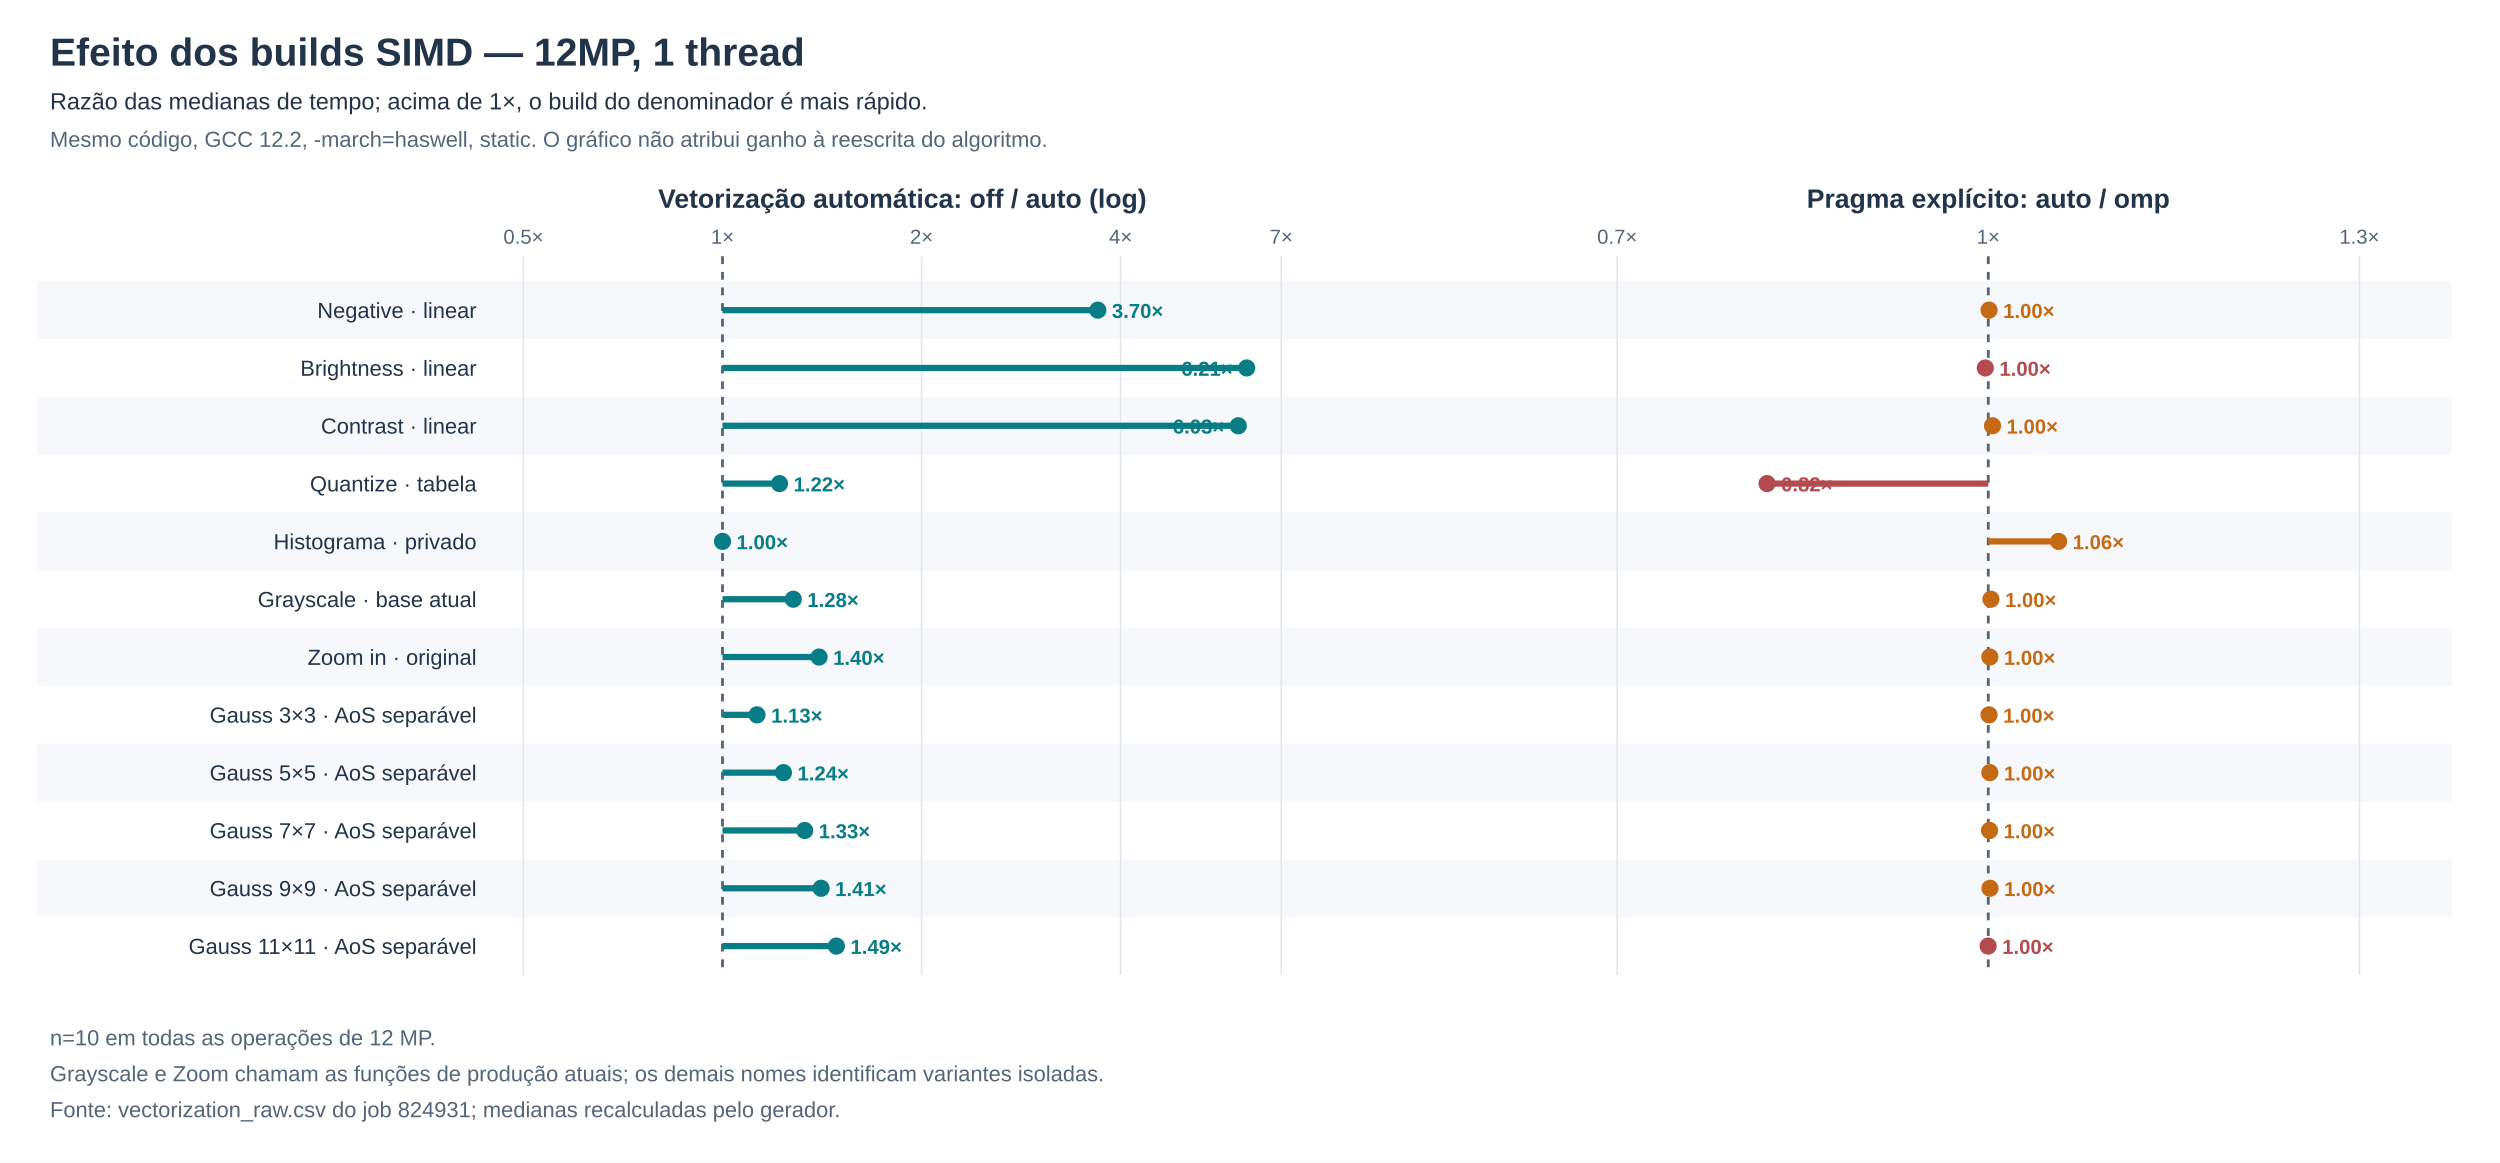
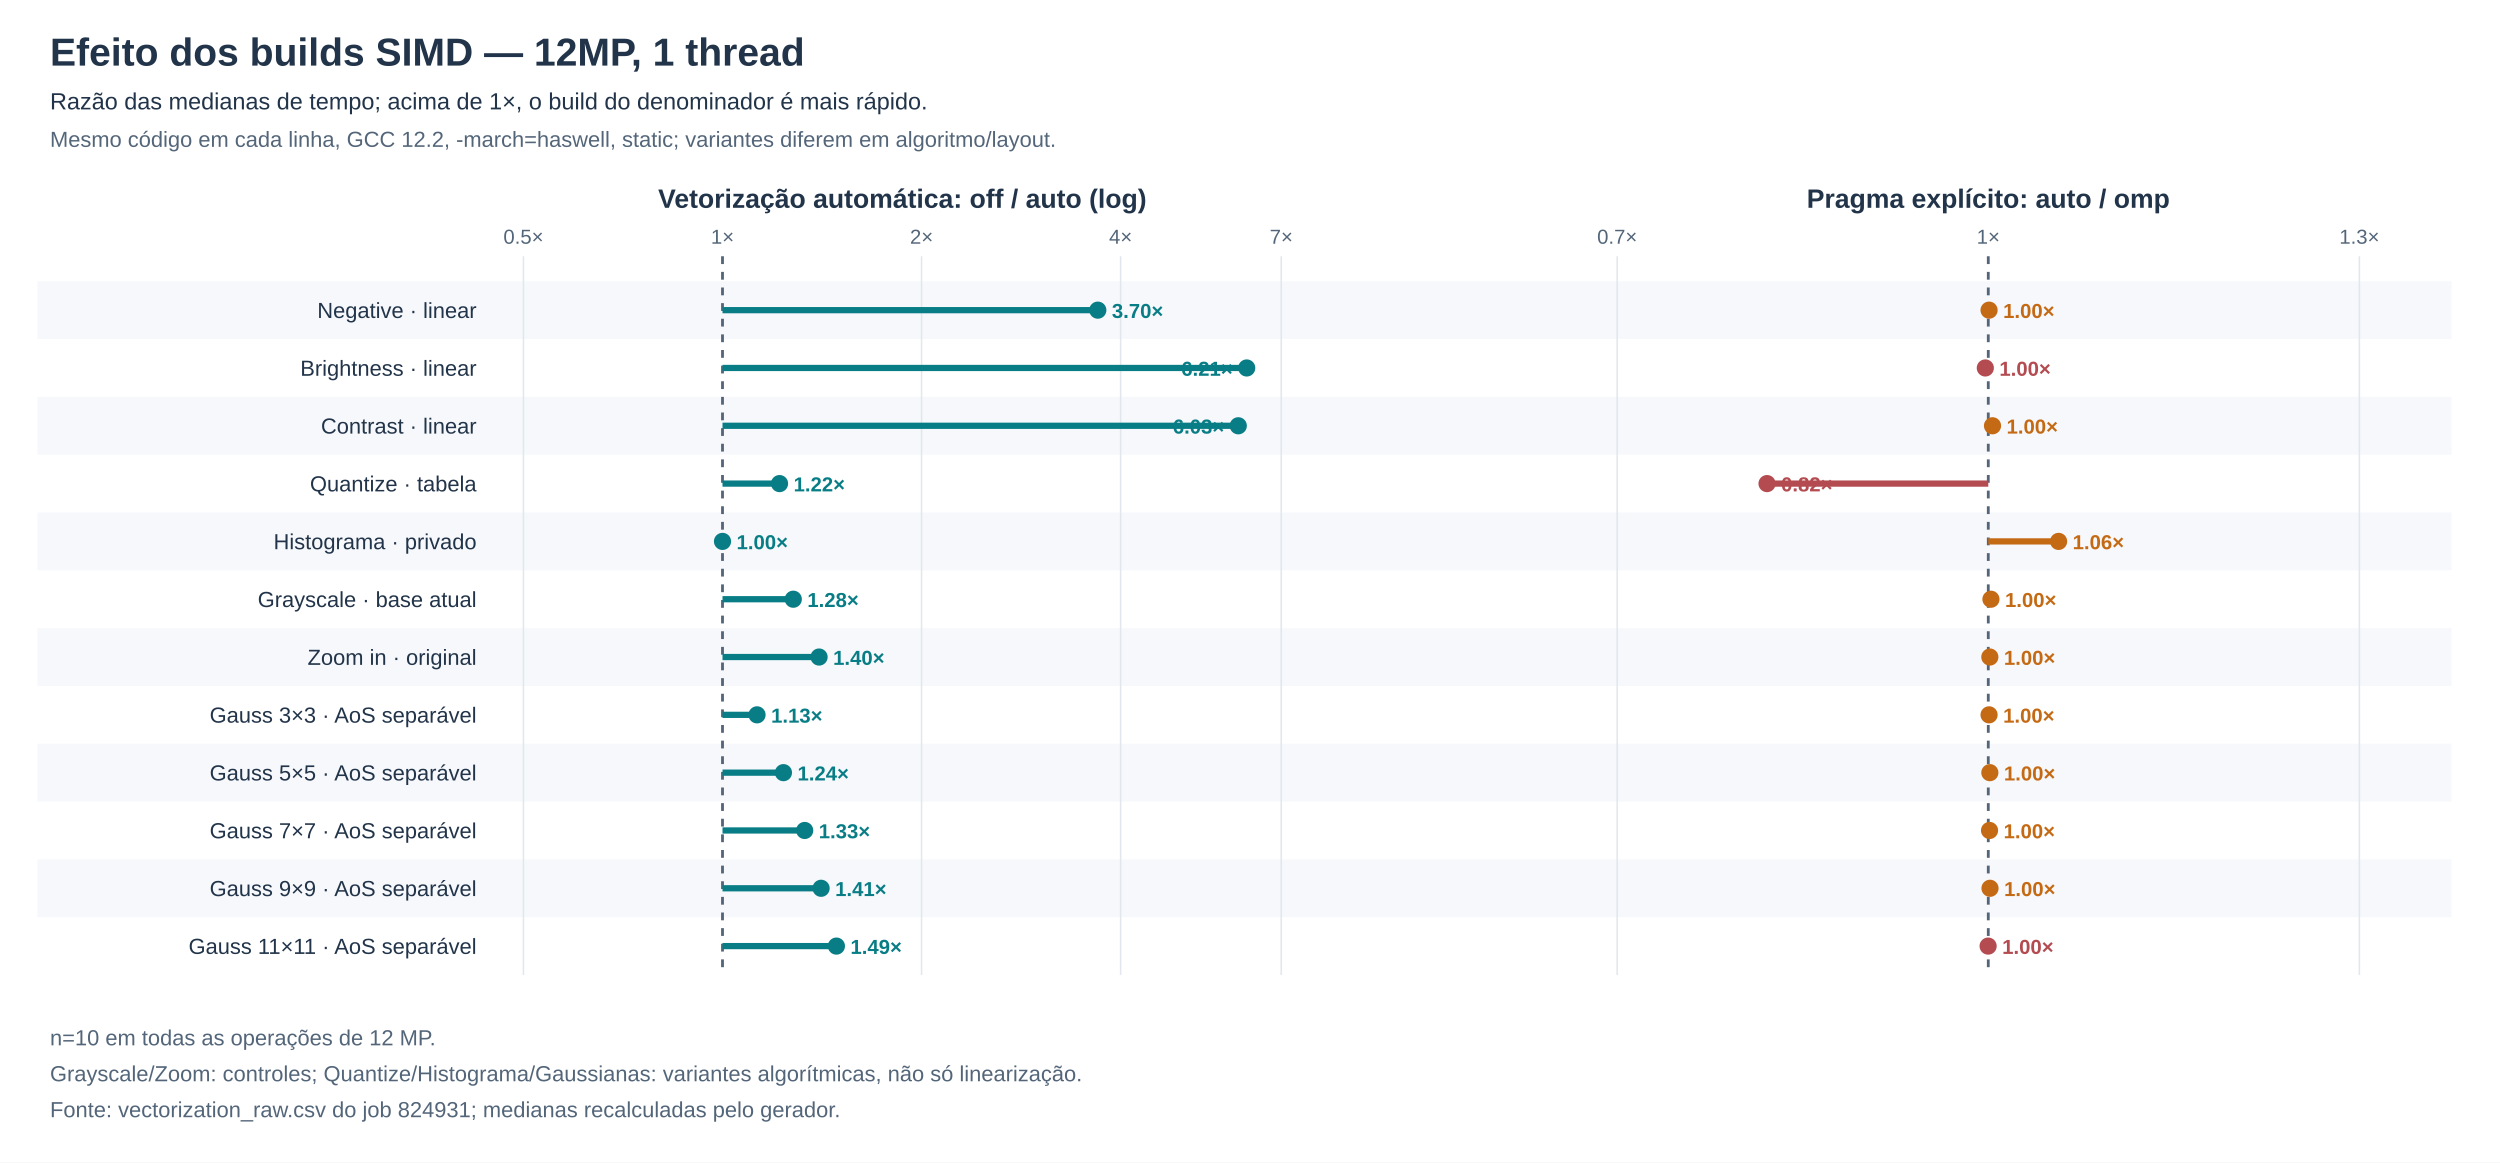
<svg xmlns="http://www.w3.org/2000/svg" width="1600" height="744" viewBox="0 0 1600 744" role="img" aria-label="Efeito dos builds SIMD — 12MP, 1 thread">
  <rect width="100%" height="100%" fill="#ffffff" />
  <g font-family="Arial,Helvetica,sans-serif">
    <text x="32.0" y="42.0" text-anchor="start" font-size="25" fill="#223449" font-weight="700">Efeito dos builds SIMD — 12MP, 1 thread</text>
    <text x="32.0" y="70.0" text-anchor="start" font-size="15" fill="#223449" font-weight="400">Razão das medianas de tempo; acima de 1×, o build do denominador é mais rápido.</text>
-     <text x="32.0" y="94.0" text-anchor="start" font-size="14" fill="#536579" font-weight="400">Mesmo código, GCC 12.2, -march=haswell, static. O gráfico não atribui ganho à reescrita do algoritmo.</text>
+     <text x="32.0" y="94.0" text-anchor="start" font-size="14" fill="#536579" font-weight="400">Mesmo código em cada linha, GCC 12.2, -march=haswell, static; variantes diferem em algoritmo/layout.</text>
    <rect x="24" y="180.0" width="1545" height="37" fill="#f6f8fb" />
    <rect x="24" y="254.0" width="1545" height="37" fill="#f6f8fb" />
    <rect x="24" y="328.0" width="1545" height="37" fill="#f6f8fb" />
    <rect x="24" y="402.0" width="1545" height="37" fill="#f6f8fb" />
    <rect x="24" y="476.0" width="1545" height="37" fill="#f6f8fb" />
    <rect x="24" y="550.0" width="1545" height="37" fill="#f6f8fb" />
    <text x="577.5" y="133.0" text-anchor="middle" font-size="17" fill="#223449" font-weight="700">Vetorização automática: off / auto (log)</text>
    <line x1="335.0" y1="164" x2="335.0" y2="624" stroke="#e1e7ed" stroke-width="1" />
    <text x="335.0" y="156.0" text-anchor="middle" font-size="13" fill="#536579" font-weight="400">0.5×</text>
    <line x1="462.4" y1="164" x2="462.4" y2="624" stroke="#54657a" stroke-width="1.8" stroke-dasharray="5 5" />
    <text x="462.4" y="156.0" text-anchor="middle" font-size="13" fill="#536579" font-weight="400">1×</text>
    <line x1="589.8" y1="164" x2="589.8" y2="624" stroke="#e1e7ed" stroke-width="1" />
    <text x="589.8" y="156.0" text-anchor="middle" font-size="13" fill="#536579" font-weight="400">2×</text>
    <line x1="717.2" y1="164" x2="717.2" y2="624" stroke="#e1e7ed" stroke-width="1" />
    <text x="717.2" y="156.0" text-anchor="middle" font-size="13" fill="#536579" font-weight="400">4×</text>
    <line x1="820.0" y1="164" x2="820.0" y2="624" stroke="#e1e7ed" stroke-width="1" />
    <text x="820.0" y="156.0" text-anchor="middle" font-size="13" fill="#536579" font-weight="400">7×</text>
    <text x="1272.5" y="133.0" text-anchor="middle" font-size="17" fill="#223449" font-weight="700">Pragma explícito: auto / omp</text>
    <line x1="1035.0" y1="164" x2="1035.0" y2="624" stroke="#e1e7ed" stroke-width="1" />
    <text x="1035.0" y="156.0" text-anchor="middle" font-size="13" fill="#536579" font-weight="400">0.7×</text>
    <line x1="1272.5" y1="164" x2="1272.5" y2="624" stroke="#54657a" stroke-width="1.8" stroke-dasharray="5 5" />
    <text x="1272.5" y="156.0" text-anchor="middle" font-size="13" fill="#536579" font-weight="400">1×</text>
    <line x1="1510.0" y1="164" x2="1510.0" y2="624" stroke="#e1e7ed" stroke-width="1" />
    <text x="1510.0" y="156.0" text-anchor="middle" font-size="13" fill="#536579" font-weight="400">1.3×</text>
    <text x="305.0" y="203.5" text-anchor="end" font-size="14" fill="#223449" font-weight="400">Negative · linear</text>
    <line x1="462.4" y1="198.5" x2="702.6" y2="198.5" stroke="#087d85" stroke-width="4" />
    <circle cx="702.6" cy="198.5" r="5.5" fill="#087d85" />
    <text x="711.6" y="203.5" text-anchor="start" font-size="13" fill="#087d85" font-weight="700">3.70×</text>
    <line x1="1272.5" y1="198.5" x2="1273.0" y2="198.5" stroke="#c56a14" stroke-width="4" />
    <circle cx="1273.0" cy="198.5" r="5.5" fill="#c56a14" />
    <text x="1282.0" y="203.5" text-anchor="start" font-size="13" fill="#c56a14" font-weight="700">1.00×</text>
    <text x="305.0" y="240.5" text-anchor="end" font-size="14" fill="#223449" font-weight="400">Brightness · linear</text>
    <line x1="462.4" y1="235.5" x2="797.9" y2="235.5" stroke="#087d85" stroke-width="4" />
    <circle cx="797.9" cy="235.5" r="5.5" fill="#087d85" />
    <text x="788.9" y="240.5" text-anchor="end" font-size="13" fill="#087d85" font-weight="700">6.21×</text>
    <line x1="1272.5" y1="235.5" x2="1270.6" y2="235.5" stroke="#b34b50" stroke-width="4" />
    <circle cx="1270.6" cy="235.5" r="5.5" fill="#b34b50" />
    <text x="1279.6" y="240.5" text-anchor="start" font-size="13" fill="#b34b50" font-weight="700">1.00×</text>
    <text x="305.0" y="277.5" text-anchor="end" font-size="14" fill="#223449" font-weight="400">Contrast · linear</text>
    <line x1="462.4" y1="272.5" x2="792.5" y2="272.5" stroke="#087d85" stroke-width="4" />
    <circle cx="792.5" cy="272.5" r="5.5" fill="#087d85" />
    <text x="783.5" y="277.5" text-anchor="end" font-size="13" fill="#087d85" font-weight="700">6.03×</text>
    <line x1="1272.5" y1="272.5" x2="1275.2" y2="272.5" stroke="#c56a14" stroke-width="4" />
    <circle cx="1275.2" cy="272.5" r="5.5" fill="#c56a14" />
    <text x="1284.2" y="277.5" text-anchor="start" font-size="13" fill="#c56a14" font-weight="700">1.00×</text>
    <text x="305.0" y="314.5" text-anchor="end" font-size="14" fill="#223449" font-weight="400">Quantize · tabela</text>
    <line x1="462.4" y1="309.5" x2="498.9" y2="309.5" stroke="#087d85" stroke-width="4" />
    <circle cx="498.9" cy="309.5" r="5.5" fill="#087d85" />
    <text x="507.9" y="314.5" text-anchor="start" font-size="13" fill="#087d85" font-weight="700">1.22×</text>
    <line x1="1272.5" y1="309.5" x2="1130.9" y2="309.5" stroke="#b34b50" stroke-width="4" />
    <circle cx="1130.9" cy="309.5" r="5.5" fill="#b34b50" />
    <text x="1139.9" y="314.5" text-anchor="start" font-size="13" fill="#b34b50" font-weight="700">0.82×</text>
    <text x="305.0" y="351.5" text-anchor="end" font-size="14" fill="#223449" font-weight="400">Histograma · privado</text>
    <line x1="462.4" y1="346.5" x2="462.4" y2="346.5" stroke="#087d85" stroke-width="4" />
    <circle cx="462.4" cy="346.5" r="5.5" fill="#087d85" />
    <text x="471.4" y="351.5" text-anchor="start" font-size="13" fill="#087d85" font-weight="700">1.00×</text>
    <line x1="1272.5" y1="346.5" x2="1317.5" y2="346.5" stroke="#c56a14" stroke-width="4" />
    <circle cx="1317.5" cy="346.5" r="5.5" fill="#c56a14" />
    <text x="1326.5" y="351.5" text-anchor="start" font-size="13" fill="#c56a14" font-weight="700">1.06×</text>
    <text x="305.0" y="388.5" text-anchor="end" font-size="14" fill="#223449" font-weight="400">Grayscale · base atual</text>
    <line x1="462.4" y1="383.5" x2="507.7" y2="383.5" stroke="#087d85" stroke-width="4" />
    <circle cx="507.7" cy="383.5" r="5.5" fill="#087d85" />
    <text x="516.7" y="388.5" text-anchor="start" font-size="13" fill="#087d85" font-weight="700">1.28×</text>
    <line x1="1272.5" y1="383.5" x2="1274.2" y2="383.5" stroke="#c56a14" stroke-width="4" />
    <circle cx="1274.2" cy="383.5" r="5.5" fill="#c56a14" />
    <text x="1283.2" y="388.5" text-anchor="start" font-size="13" fill="#c56a14" font-weight="700">1.00×</text>
    <text x="305.0" y="425.5" text-anchor="end" font-size="14" fill="#223449" font-weight="400">Zoom in · original</text>
    <line x1="462.4" y1="420.5" x2="524.2" y2="420.5" stroke="#087d85" stroke-width="4" />
    <circle cx="524.2" cy="420.5" r="5.5" fill="#087d85" />
    <text x="533.2" y="425.5" text-anchor="start" font-size="13" fill="#087d85" font-weight="700">1.40×</text>
    <line x1="1272.5" y1="420.5" x2="1273.5" y2="420.5" stroke="#c56a14" stroke-width="4" />
    <circle cx="1273.5" cy="420.5" r="5.5" fill="#c56a14" />
    <text x="1282.5" y="425.5" text-anchor="start" font-size="13" fill="#c56a14" font-weight="700">1.00×</text>
    <text x="305.0" y="462.5" text-anchor="end" font-size="14" fill="#223449" font-weight="400">Gauss 3×3 · AoS separável</text>
    <line x1="462.4" y1="457.5" x2="484.5" y2="457.5" stroke="#087d85" stroke-width="4" />
    <circle cx="484.5" cy="457.5" r="5.5" fill="#087d85" />
    <text x="493.5" y="462.5" text-anchor="start" font-size="13" fill="#087d85" font-weight="700">1.13×</text>
    <line x1="1272.5" y1="457.5" x2="1273.0" y2="457.5" stroke="#c56a14" stroke-width="4" />
    <circle cx="1273.0" cy="457.5" r="5.5" fill="#c56a14" />
    <text x="1282.0" y="462.5" text-anchor="start" font-size="13" fill="#c56a14" font-weight="700">1.00×</text>
    <text x="305.0" y="499.5" text-anchor="end" font-size="14" fill="#223449" font-weight="400">Gauss 5×5 · AoS separável</text>
    <line x1="462.4" y1="494.5" x2="501.4" y2="494.5" stroke="#087d85" stroke-width="4" />
    <circle cx="501.4" cy="494.5" r="5.5" fill="#087d85" />
    <text x="510.4" y="499.5" text-anchor="start" font-size="13" fill="#087d85" font-weight="700">1.24×</text>
    <line x1="1272.5" y1="494.5" x2="1273.5" y2="494.5" stroke="#c56a14" stroke-width="4" />
    <circle cx="1273.5" cy="494.5" r="5.5" fill="#c56a14" />
    <text x="1282.5" y="499.5" text-anchor="start" font-size="13" fill="#c56a14" font-weight="700">1.00×</text>
    <text x="305.0" y="536.5" text-anchor="end" font-size="14" fill="#223449" font-weight="400">Gauss 7×7 · AoS separável</text>
    <line x1="462.4" y1="531.5" x2="515.0" y2="531.5" stroke="#087d85" stroke-width="4" />
    <circle cx="515.0" cy="531.5" r="5.5" fill="#087d85" />
    <text x="524.0" y="536.5" text-anchor="start" font-size="13" fill="#087d85" font-weight="700">1.33×</text>
    <line x1="1272.5" y1="531.5" x2="1273.3" y2="531.5" stroke="#c56a14" stroke-width="4" />
    <circle cx="1273.3" cy="531.5" r="5.5" fill="#c56a14" />
    <text x="1282.3" y="536.5" text-anchor="start" font-size="13" fill="#c56a14" font-weight="700">1.00×</text>
    <text x="305.0" y="573.5" text-anchor="end" font-size="14" fill="#223449" font-weight="400">Gauss 9×9 · AoS separável</text>
    <line x1="462.4" y1="568.5" x2="525.5" y2="568.5" stroke="#087d85" stroke-width="4" />
    <circle cx="525.5" cy="568.5" r="5.5" fill="#087d85" />
    <text x="534.5" y="573.5" text-anchor="start" font-size="13" fill="#087d85" font-weight="700">1.41×</text>
    <line x1="1272.5" y1="568.5" x2="1273.6" y2="568.5" stroke="#c56a14" stroke-width="4" />
    <circle cx="1273.6" cy="568.5" r="5.5" fill="#c56a14" />
    <text x="1282.6" y="573.5" text-anchor="start" font-size="13" fill="#c56a14" font-weight="700">1.00×</text>
    <text x="305.0" y="610.5" text-anchor="end" font-size="14" fill="#223449" font-weight="400">Gauss 11×11 · AoS separável</text>
    <line x1="462.4" y1="605.5" x2="535.3" y2="605.5" stroke="#087d85" stroke-width="4" />
    <circle cx="535.3" cy="605.5" r="5.5" fill="#087d85" />
    <text x="544.3" y="610.5" text-anchor="start" font-size="13" fill="#087d85" font-weight="700">1.49×</text>
    <line x1="1272.5" y1="605.5" x2="1272.4" y2="605.5" stroke="#b34b50" stroke-width="4" />
    <circle cx="1272.4" cy="605.5" r="5.5" fill="#b34b50" />
    <text x="1281.4" y="610.5" text-anchor="start" font-size="13" fill="#b34b50" font-weight="700">1.00×</text>
    <text x="32.0" y="669.0" text-anchor="start" font-size="14" fill="#536579" font-weight="400">n=10 em todas as operações de 12 MP.</text>
-     <text x="32.0" y="692.0" text-anchor="start" font-size="14" fill="#536579" font-weight="400">Grayscale e Zoom chamam as funções de produção atuais; os demais nomes identificam variantes isoladas.</text>
+     <text x="32.0" y="692.0" text-anchor="start" font-size="14" fill="#536579" font-weight="400">Grayscale/Zoom: controles; Quantize/Histograma/Gaussianas: variantes algorítmicas, não só linearização.</text>
    <text x="32.0" y="715.0" text-anchor="start" font-size="14" fill="#536579" font-weight="400">Fonte: vectorization_raw.csv do job 824931; medianas recalculadas pelo gerador.</text>
  </g>
</svg>
